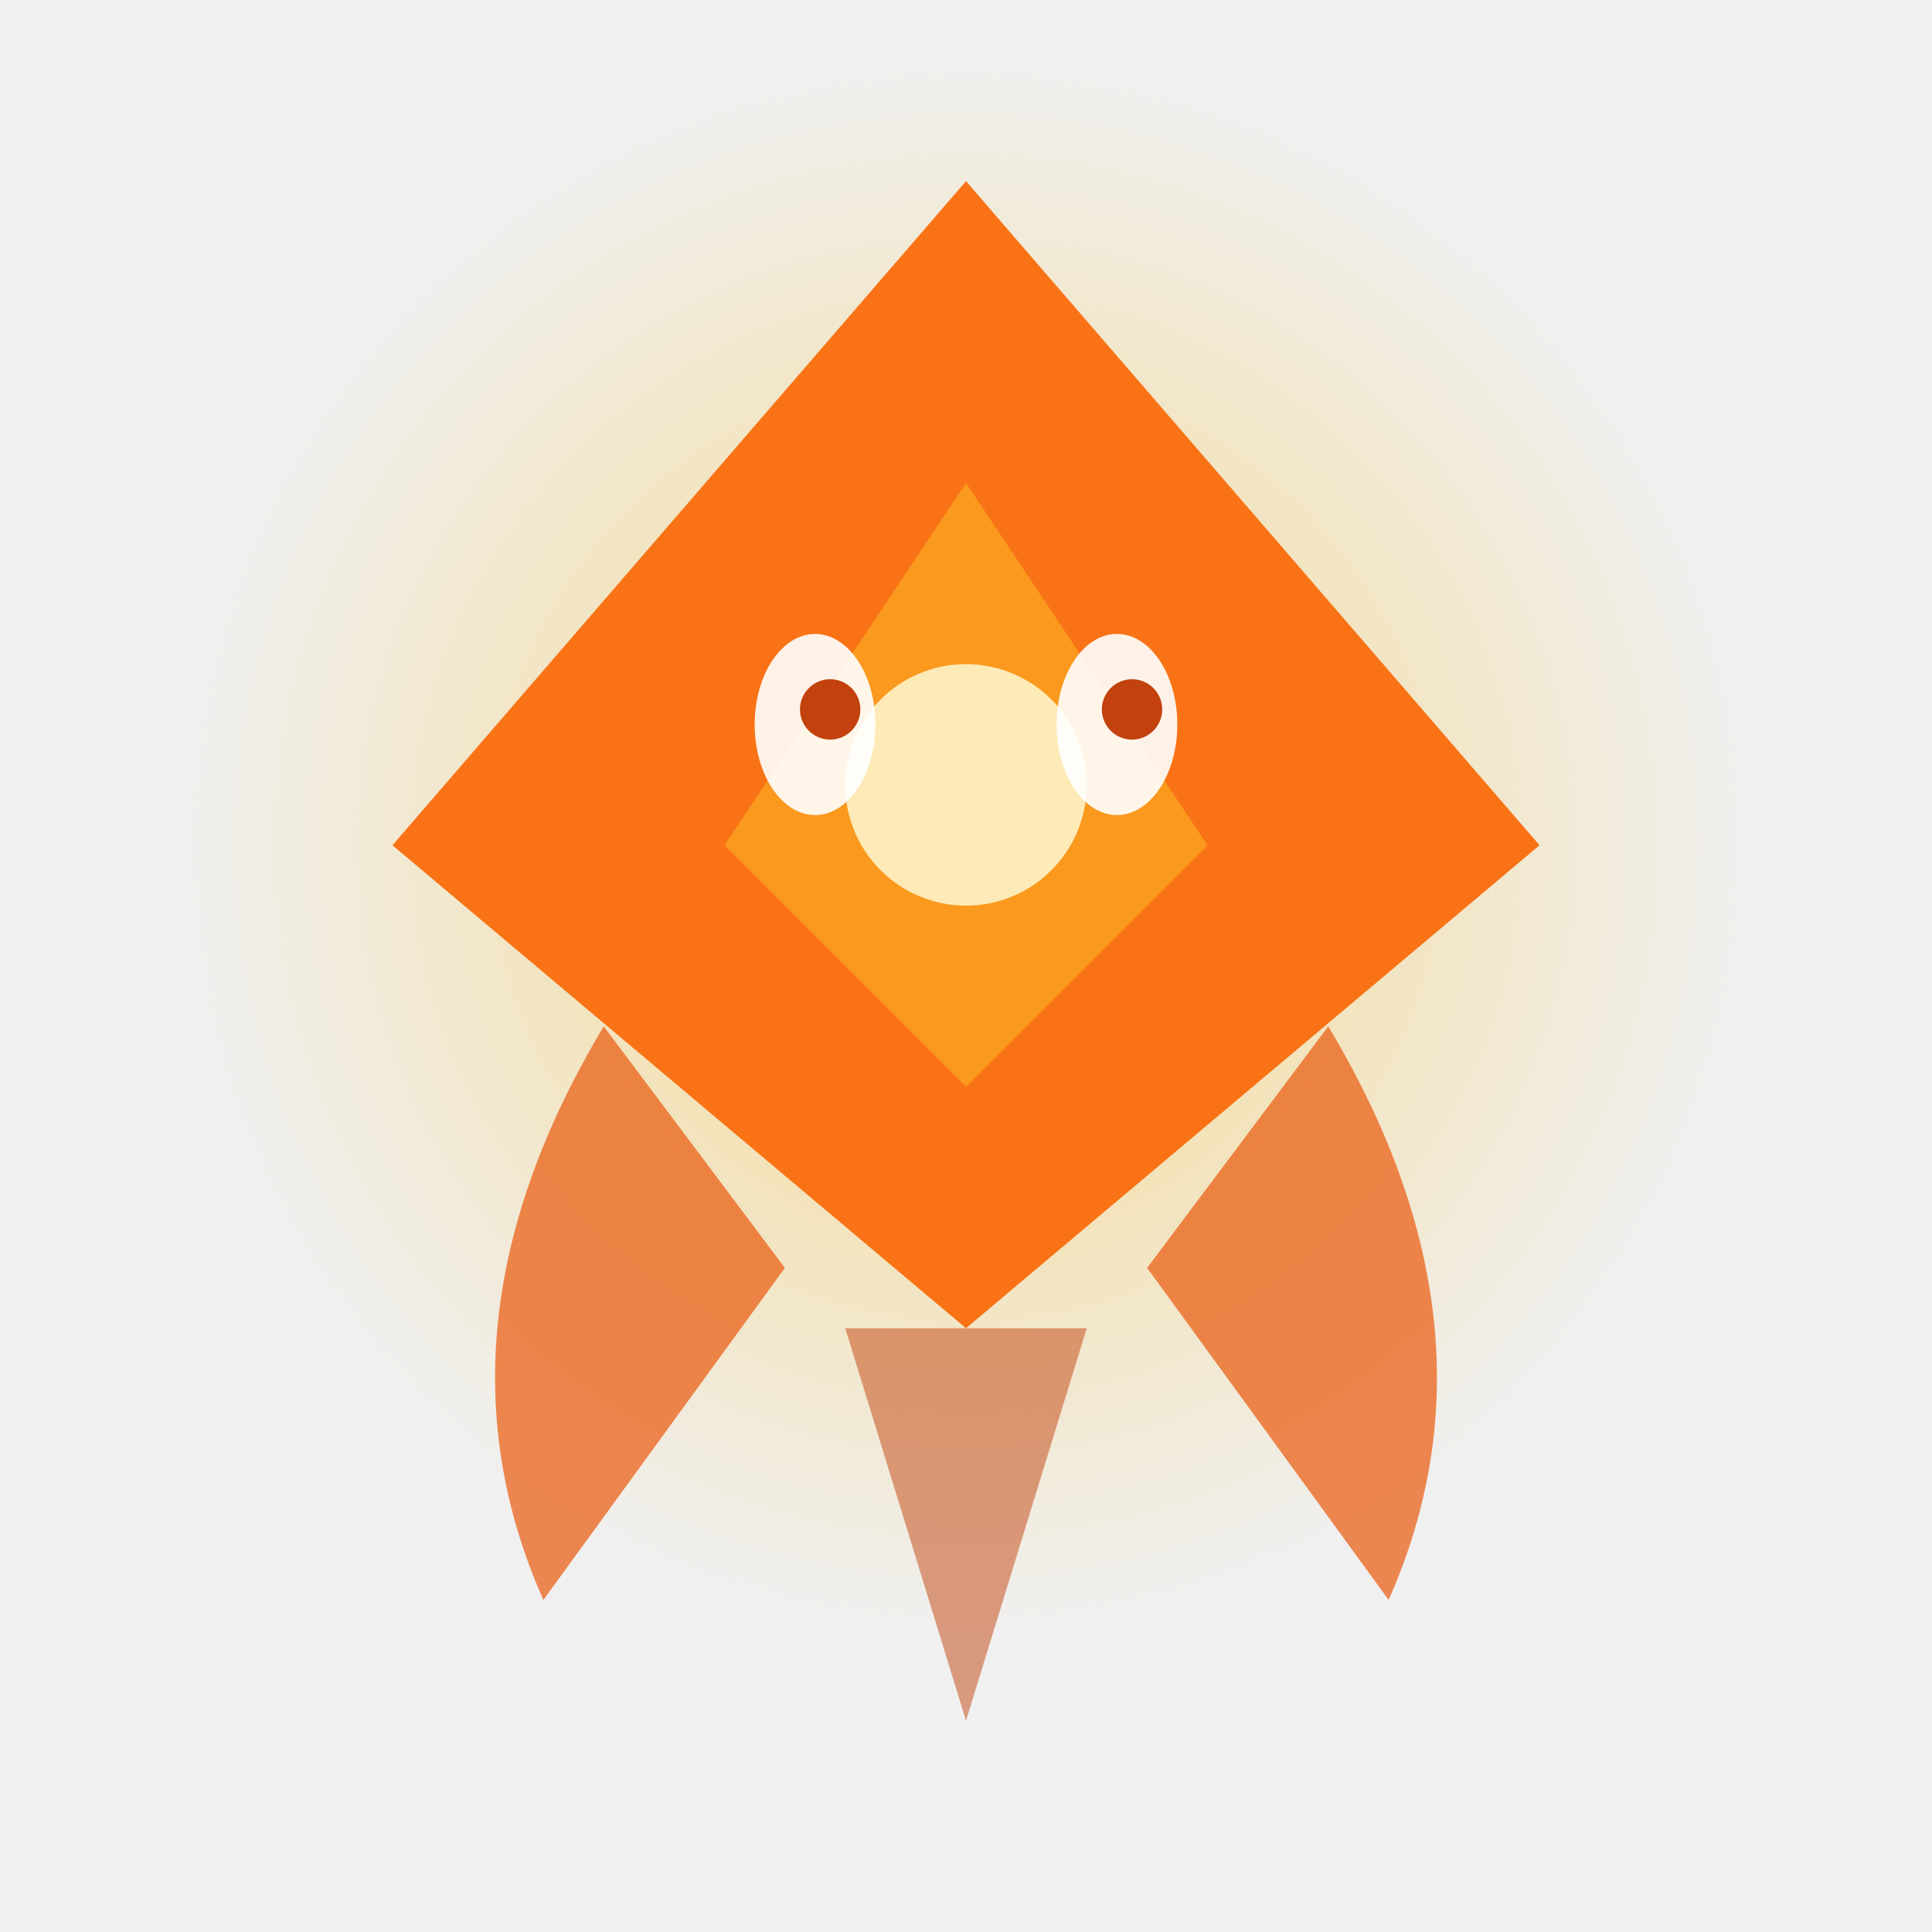
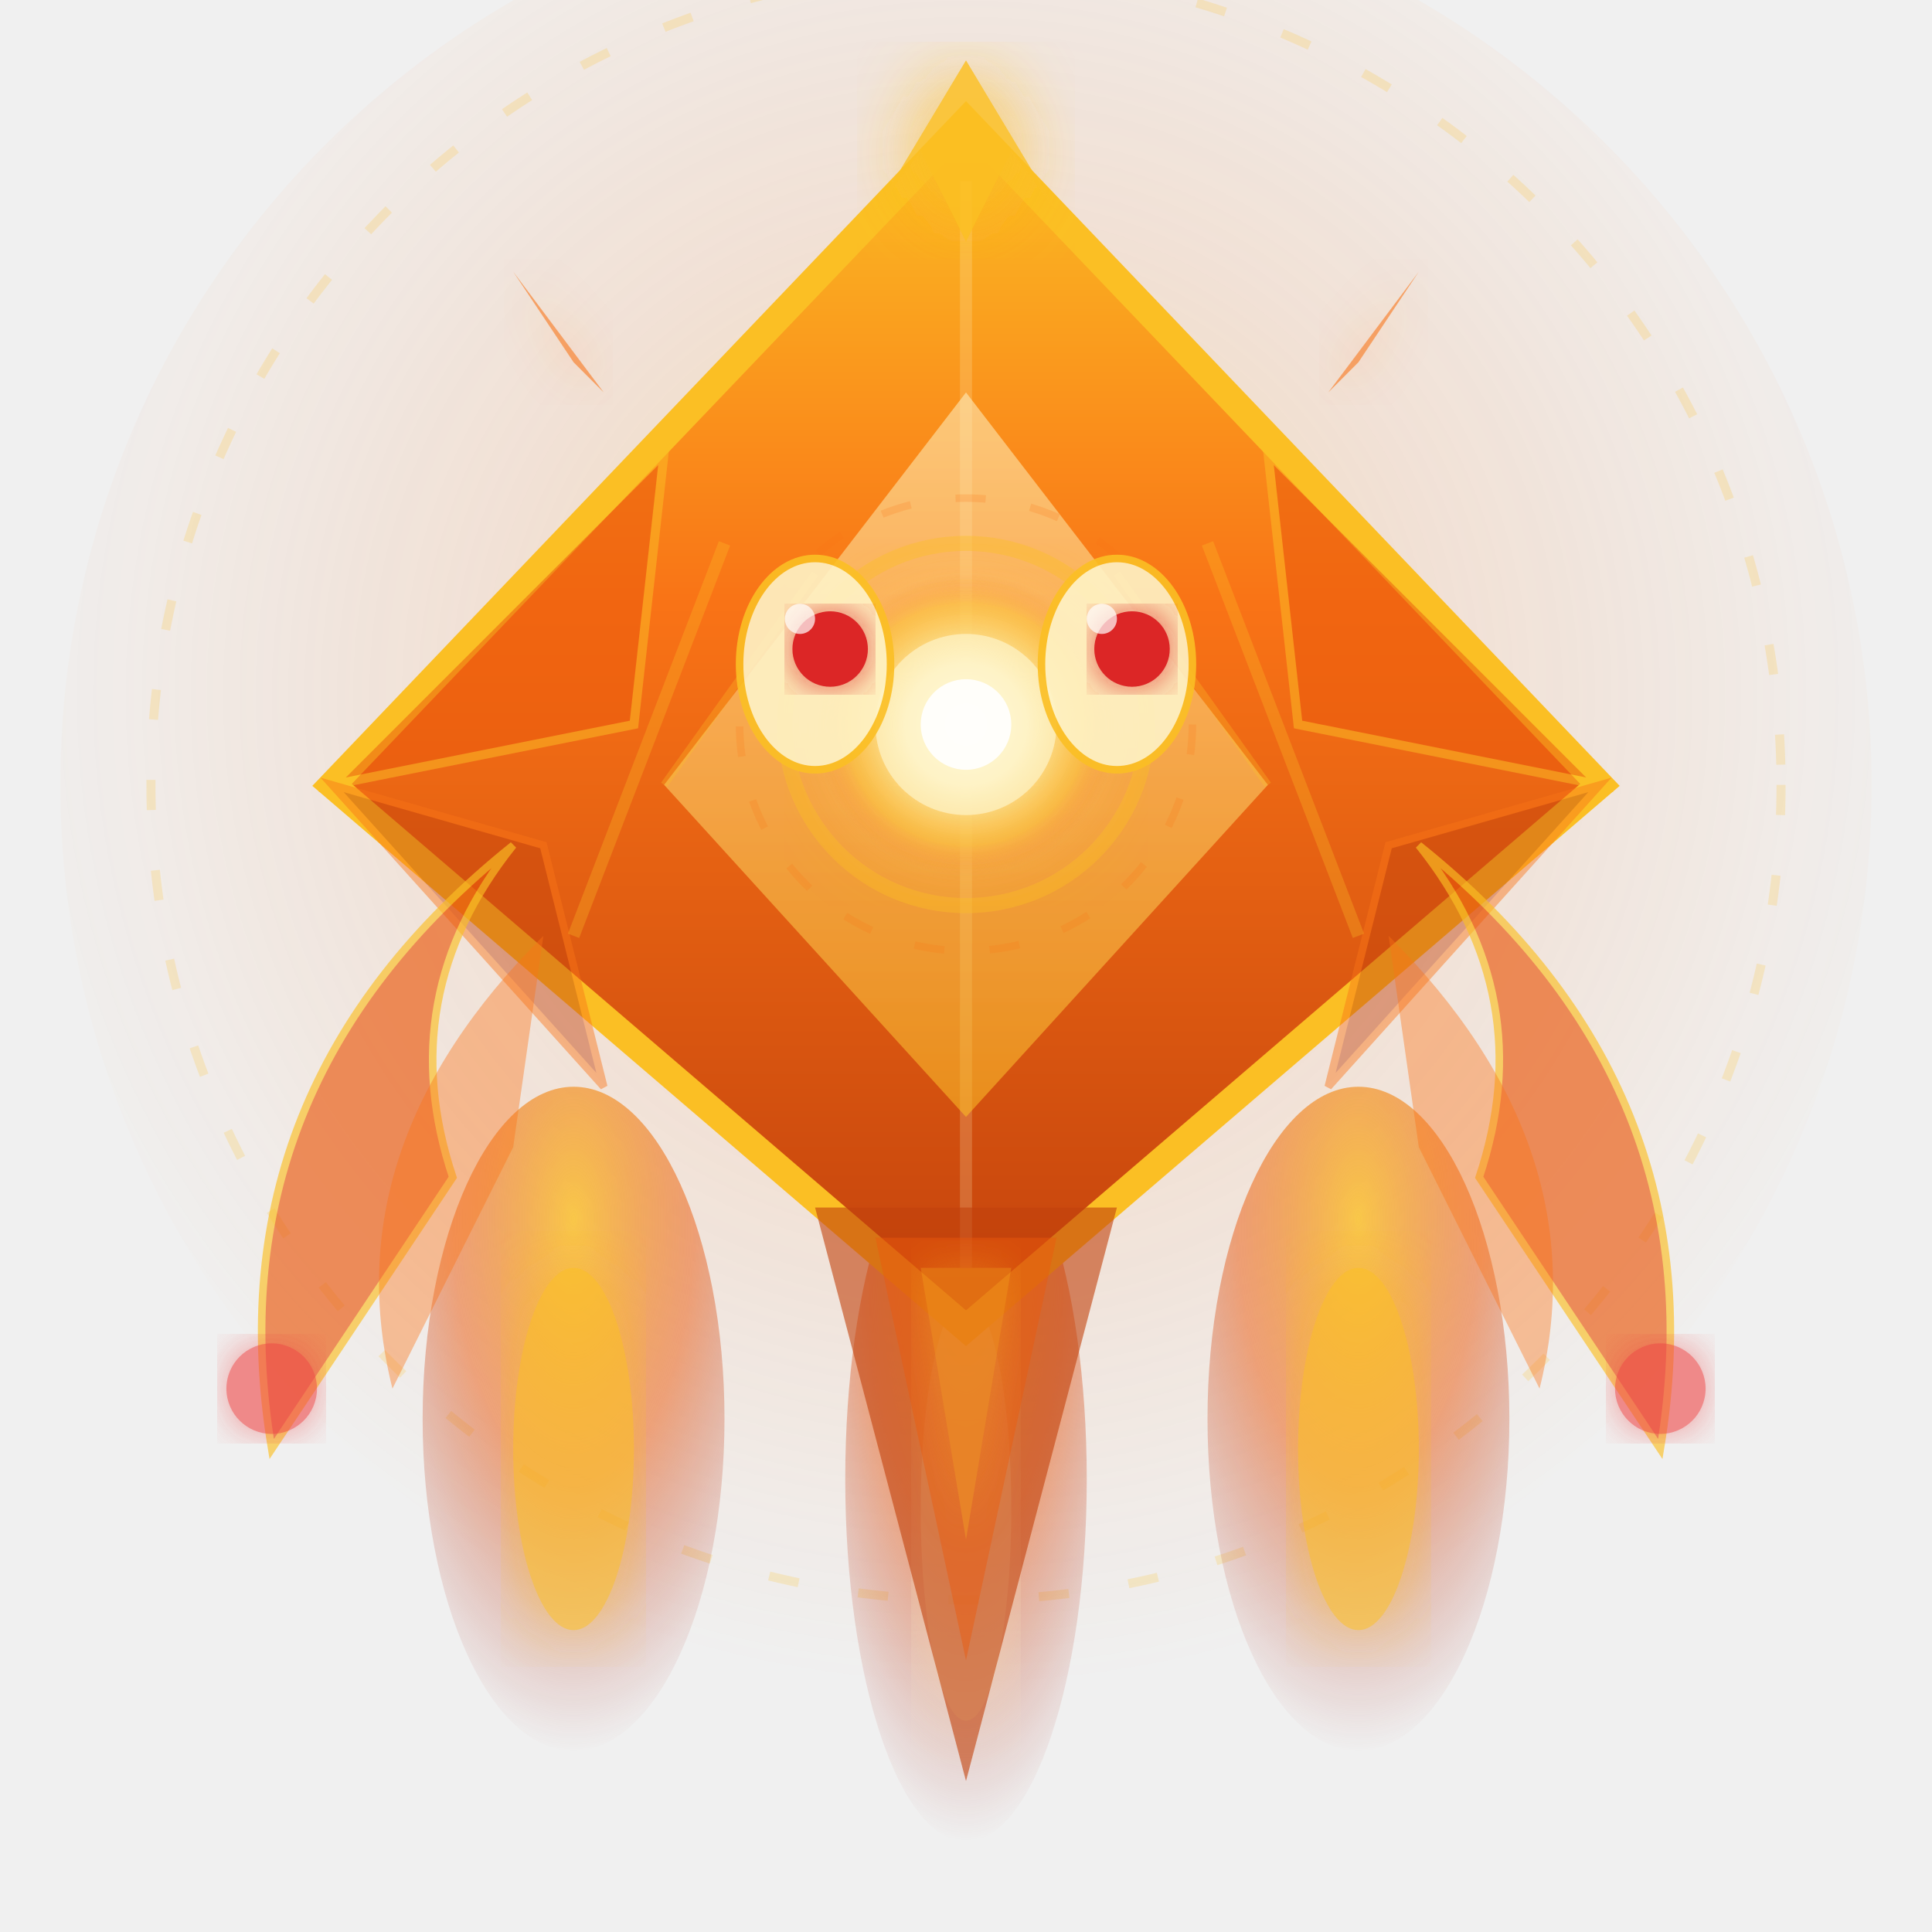
<svg xmlns="http://www.w3.org/2000/svg" viewBox="0 0 128 128">
  <defs>
-     <radialGradient id="wg0" cx="50%" cy="50%" r="50%">
-       <stop offset="0%" stop-color="#fbbf24" stop-opacity="0.5" />
-       <stop offset="100%" stop-color="#fbbf24" stop-opacity="0" />
+     <linearGradient id="princeBody" x1="0" y1="0" x2="0" y2="1">
+       <stop offset="0%" stop-color="#fbbf24" />
+       <stop offset="40%" stop-color="#f97316" />
+       <stop offset="100%" stop-color="#c2410c" />
+     </linearGradient>
+     <linearGradient id="princeInner" x1="0" y1="0" x2="0" y2="1">
+       <stop offset="0%" stop-color="#fef3c7" />
+       <stop offset="100%" stop-color="#fbbf24" />
+     </linearGradient>
+     <radialGradient id="princeGlow" cx="50%" cy="45%" r="55%">
+       <stop offset="0%" stop-color="#fbbf24" stop-opacity="0.25" />
+       <stop offset="50%" stop-color="#f97316" stop-opacity="0.12" />
+       <stop offset="100%" stop-color="#f97316" stop-opacity="0" />
    </radialGradient>
+     <radialGradient id="princeCore" cx="50%" cy="50%" r="50%">
+       <stop offset="0%" stop-color="#ffffff" stop-opacity="0.95" />
+       <stop offset="40%" stop-color="#fef3c7" stop-opacity="0.9" />
+       <stop offset="80%" stop-color="#fbbf24" stop-opacity="0.5" />
+       <stop offset="100%" stop-color="#f97316" stop-opacity="0" />
+     </radialGradient>
+     <radialGradient id="princeFlame" cx="50%" cy="20%" r="80%">
+       <stop offset="0%" stop-color="#fbbf24" stop-opacity="0.8" />
+       <stop offset="50%" stop-color="#ea580c" stop-opacity="0.5" />
+       <stop offset="100%" stop-color="#991b1b" stop-opacity="0" />
+     </radialGradient>
+     <filter id="princeGl">
+       <feGaussianBlur stdDeviation="2.5" result="b" />
+       <feMerge>
+         <feMergeNode in="b" />
+         <feMergeNode in="SourceGraphic" />
+       </feMerge>
+     </filter>
+     <filter id="princeGls">
+       <feGaussianBlur stdDeviation="1.5" result="b" />
+       <feMerge>
+         <feMergeNode in="b" />
+         <feMergeNode in="SourceGraphic" />
+       </feMerge>
+     </filter>
  </defs>
-   <circle cx="64" cy="56" r="52" fill="url(#wg0)" />
-   <polygon points="64,12,102,56,64,88,26,56" fill="#f97316" />
-   <polygon points="64,32,80,56,64,72,48,56" fill="#fbbf24" opacity="0.5" />
-   <circle cx="64" cy="52" r="8" fill="#fef3c7" opacity="0.9" />
-   <path d="M40,68 Q28,88 36,106 L52,84 Z" fill="#ea580c" opacity="0.7" />
-   <path d="M88,68 Q100,88 92,106 L76,84 Z" fill="#ea580c" opacity="0.7" />
-   <polygon points="56,88,64,114,72,88" fill="#c2410c" opacity="0.5" />
-   <ellipse cx="54" cy="48" rx="4" ry="6" fill="#fff" opacity="0.9" />
-   <circle cx="55" cy="47" r="2" fill="#c2410c" />
-   <ellipse cx="74" cy="48" rx="4" ry="6" fill="#fff" opacity="0.9" />
-   <circle cx="75" cy="47" r="2" fill="#c2410c" />
+   <circle cx="64" cy="52" r="60" fill="url(#princeGlow)" />
+   <circle cx="64" cy="52" r="54" fill="none" stroke="#fbbf24" stroke-width="0.6" opacity="0.2" stroke-dasharray="2 4" />
+   <ellipse cx="38" cy="94" rx="10" ry="22" fill="url(#princeFlame)" />
+   <ellipse cx="64" cy="98" rx="8" ry="24" fill="url(#princeFlame)" />
+   <ellipse cx="90" cy="94" rx="10" ry="22" fill="url(#princeFlame)" />
+   <ellipse cx="38" cy="96" rx="4" ry="12" fill="#fbbf24" opacity="0.6" filter="url(#princeGl)" />
+   <ellipse cx="64" cy="100" rx="3" ry="14" fill="#fef3c7" opacity="0.5" filter="url(#princeGl)" />
+   <ellipse cx="90" cy="96" rx="4" ry="12" fill="#fbbf24" opacity="0.6" filter="url(#princeGl)" />
+   <polygon points="64,8 106,52 64,88 22,52" fill="url(#princeBody)" stroke="#fbbf24" stroke-width="1.8" />
+   <line x1="64" y1="12" x2="64" y2="84" stroke="#fef3c7" stroke-width="0.8" opacity="0.2" />
+   <polygon points="44,30 22,52 42,48" fill="#ea580c" stroke="#fbbf24" stroke-width="0.6" opacity="0.5" />
+   <polygon points="84,30 106,52 86,48" fill="#ea580c" stroke="#fbbf24" stroke-width="0.6" opacity="0.5" />
+   <polygon points="36,56 22,52 40,72" fill="#c2410c" stroke="#f97316" stroke-width="0.5" opacity="0.45" />
+   <polygon points="92,56 106,52 88,72" fill="#c2410c" stroke="#f97316" stroke-width="0.5" opacity="0.45" />
+   <polygon points="64,26 84,52 64,74 44,52" fill="url(#princeInner)" opacity="0.55" />
+   <line x1="54" y1="38" x2="44" y2="52" stroke="#fbbf24" stroke-width="0.5" opacity="0.3" />
+   <line x1="74" y1="38" x2="84" y2="52" stroke="#fbbf24" stroke-width="0.5" opacity="0.3" />
+   <path d="M34,56 Q14,72 18,96 L30,78 Q26,66 34,56 Z" fill="#ea580c" opacity="0.65" stroke="#fbbf24" stroke-width="0.5" />
+   <path d="M94,56 Q114,72 110,96 L98,78 Q102,66 94,56 Z" fill="#ea580c" opacity="0.65" stroke="#fbbf24" stroke-width="0.5" />
+   <path d="M36,62 Q22,76 26,92 L34,76 Z" fill="#f97316" opacity="0.4" />
+   <path d="M92,62 Q106,76 102,92 L94,76 Z" fill="#f97316" opacity="0.4" />
+   <polygon points="54,80 64,118 74,80" fill="#c2410c" opacity="0.6" />
+   <polygon points="58,82 64,110 70,82" fill="#ea580c" opacity="0.45" />
+   <polygon points="61,84 64,102 67,84" fill="#fbbf24" opacity="0.3" filter="url(#princeGls)" />
+   <circle cx="64" cy="48" r="10" fill="url(#princeCore)" filter="url(#princeGl)" />
+   <circle cx="64" cy="48" r="6" fill="#fef3c7" opacity="0.7" />
+   <circle cx="64" cy="48" r="3" fill="#ffffff" opacity="0.9" />
+   <circle cx="64" cy="48" r="12" fill="none" stroke="#fbbf24" stroke-width="1" opacity="0.4" />
+   <circle cx="64" cy="48" r="15" fill="none" stroke="#f97316" stroke-width="0.5" opacity="0.2" stroke-dasharray="2 3" />
+   <ellipse cx="54" cy="44" rx="5" ry="7" fill="#fef3c7" opacity="0.9" stroke="#fbbf24" stroke-width="0.5" />
+   <ellipse cx="74" cy="44" rx="5" ry="7" fill="#fef3c7" opacity="0.9" stroke="#fbbf24" stroke-width="0.5" />
+   <circle cx="55" cy="43" r="2.5" fill="#dc2626" filter="url(#princeGls)" />
+   <circle cx="75" cy="43" r="2.5" fill="#dc2626" filter="url(#princeGls)" />
+   <circle cx="53" cy="41" r="1" fill="#ffffff" opacity="0.7" />
+   <circle cx="73" cy="41" r="1" fill="#ffffff" opacity="0.7" />
+   <polygon points="64,4 58,14 61,10 64,16 67,10 70,14" fill="#fbbf24" opacity="0.85" filter="url(#princeGl)" />
+   <polygon points="40,26 34,18 38,24" fill="#f97316" opacity="0.6" filter="url(#princeGls)" />
+   <polygon points="88,26 94,18 90,24" fill="#f97316" opacity="0.6" filter="url(#princeGls)" />
+   <line x1="48" y1="36" x2="38" y2="62" stroke="#fbbf24" stroke-width="0.8" opacity="0.3" />
+   <line x1="80" y1="36" x2="90" y2="62" stroke="#fbbf24" stroke-width="0.8" opacity="0.3" />
+   <circle cx="18" cy="92" r="3" fill="#ef4444" opacity="0.6" filter="url(#princeGls)" />
+   <circle cx="110" cy="92" r="3" fill="#ef4444" opacity="0.6" filter="url(#princeGls)" />
</svg>
